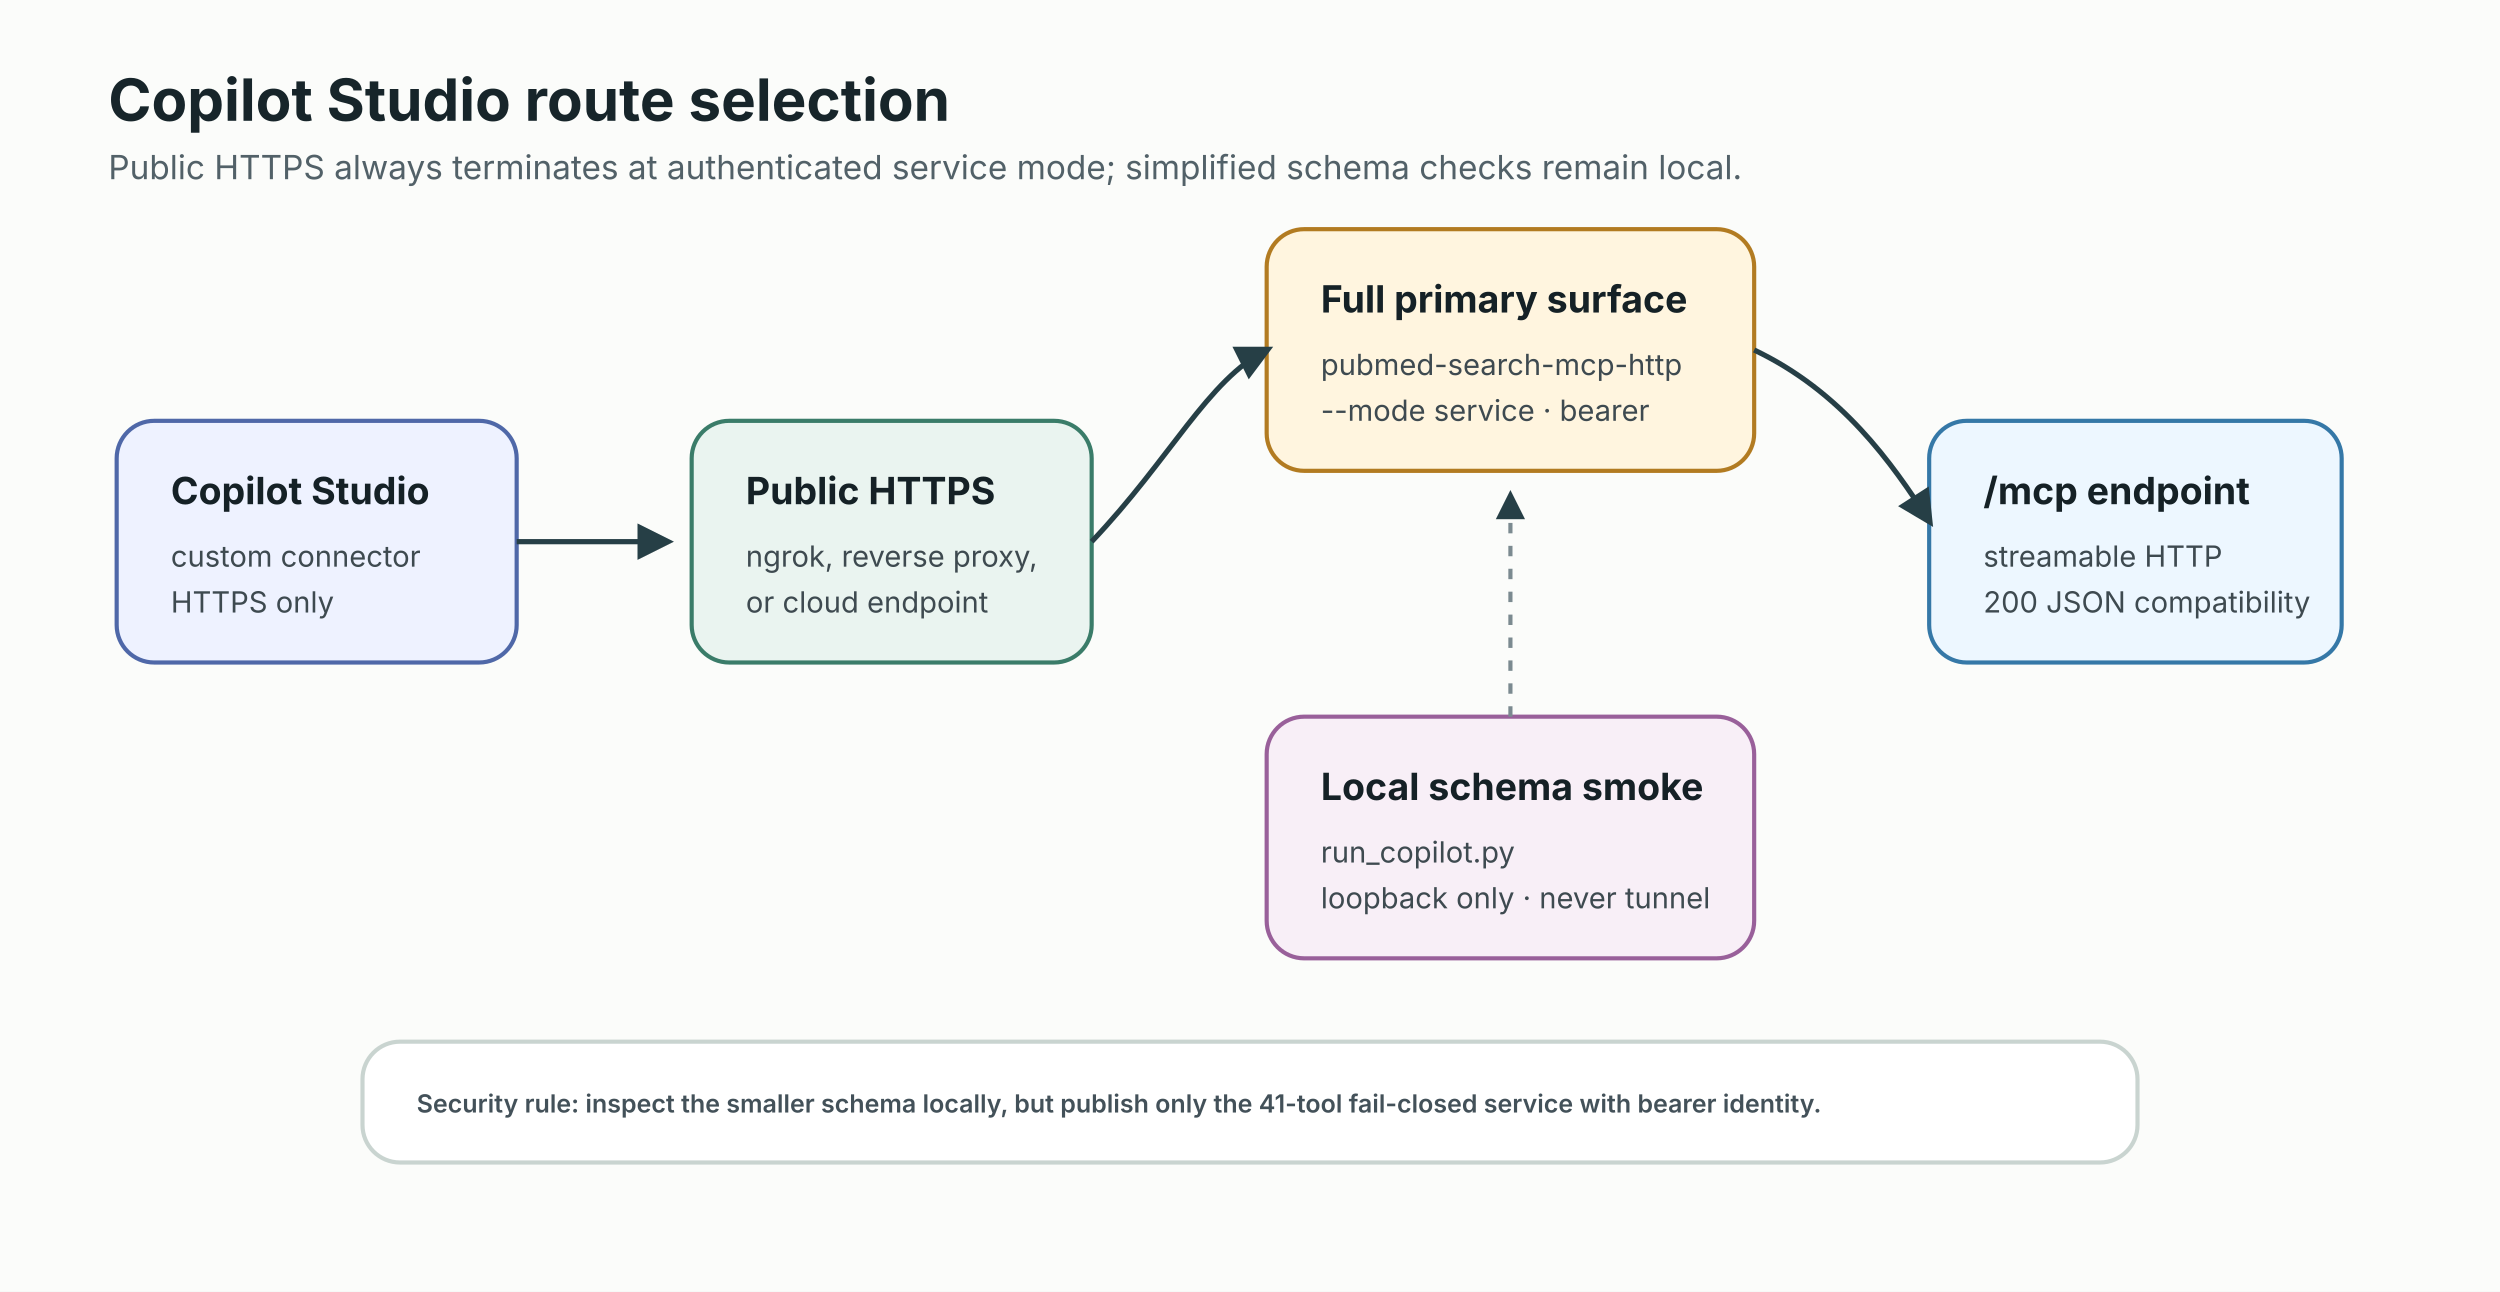
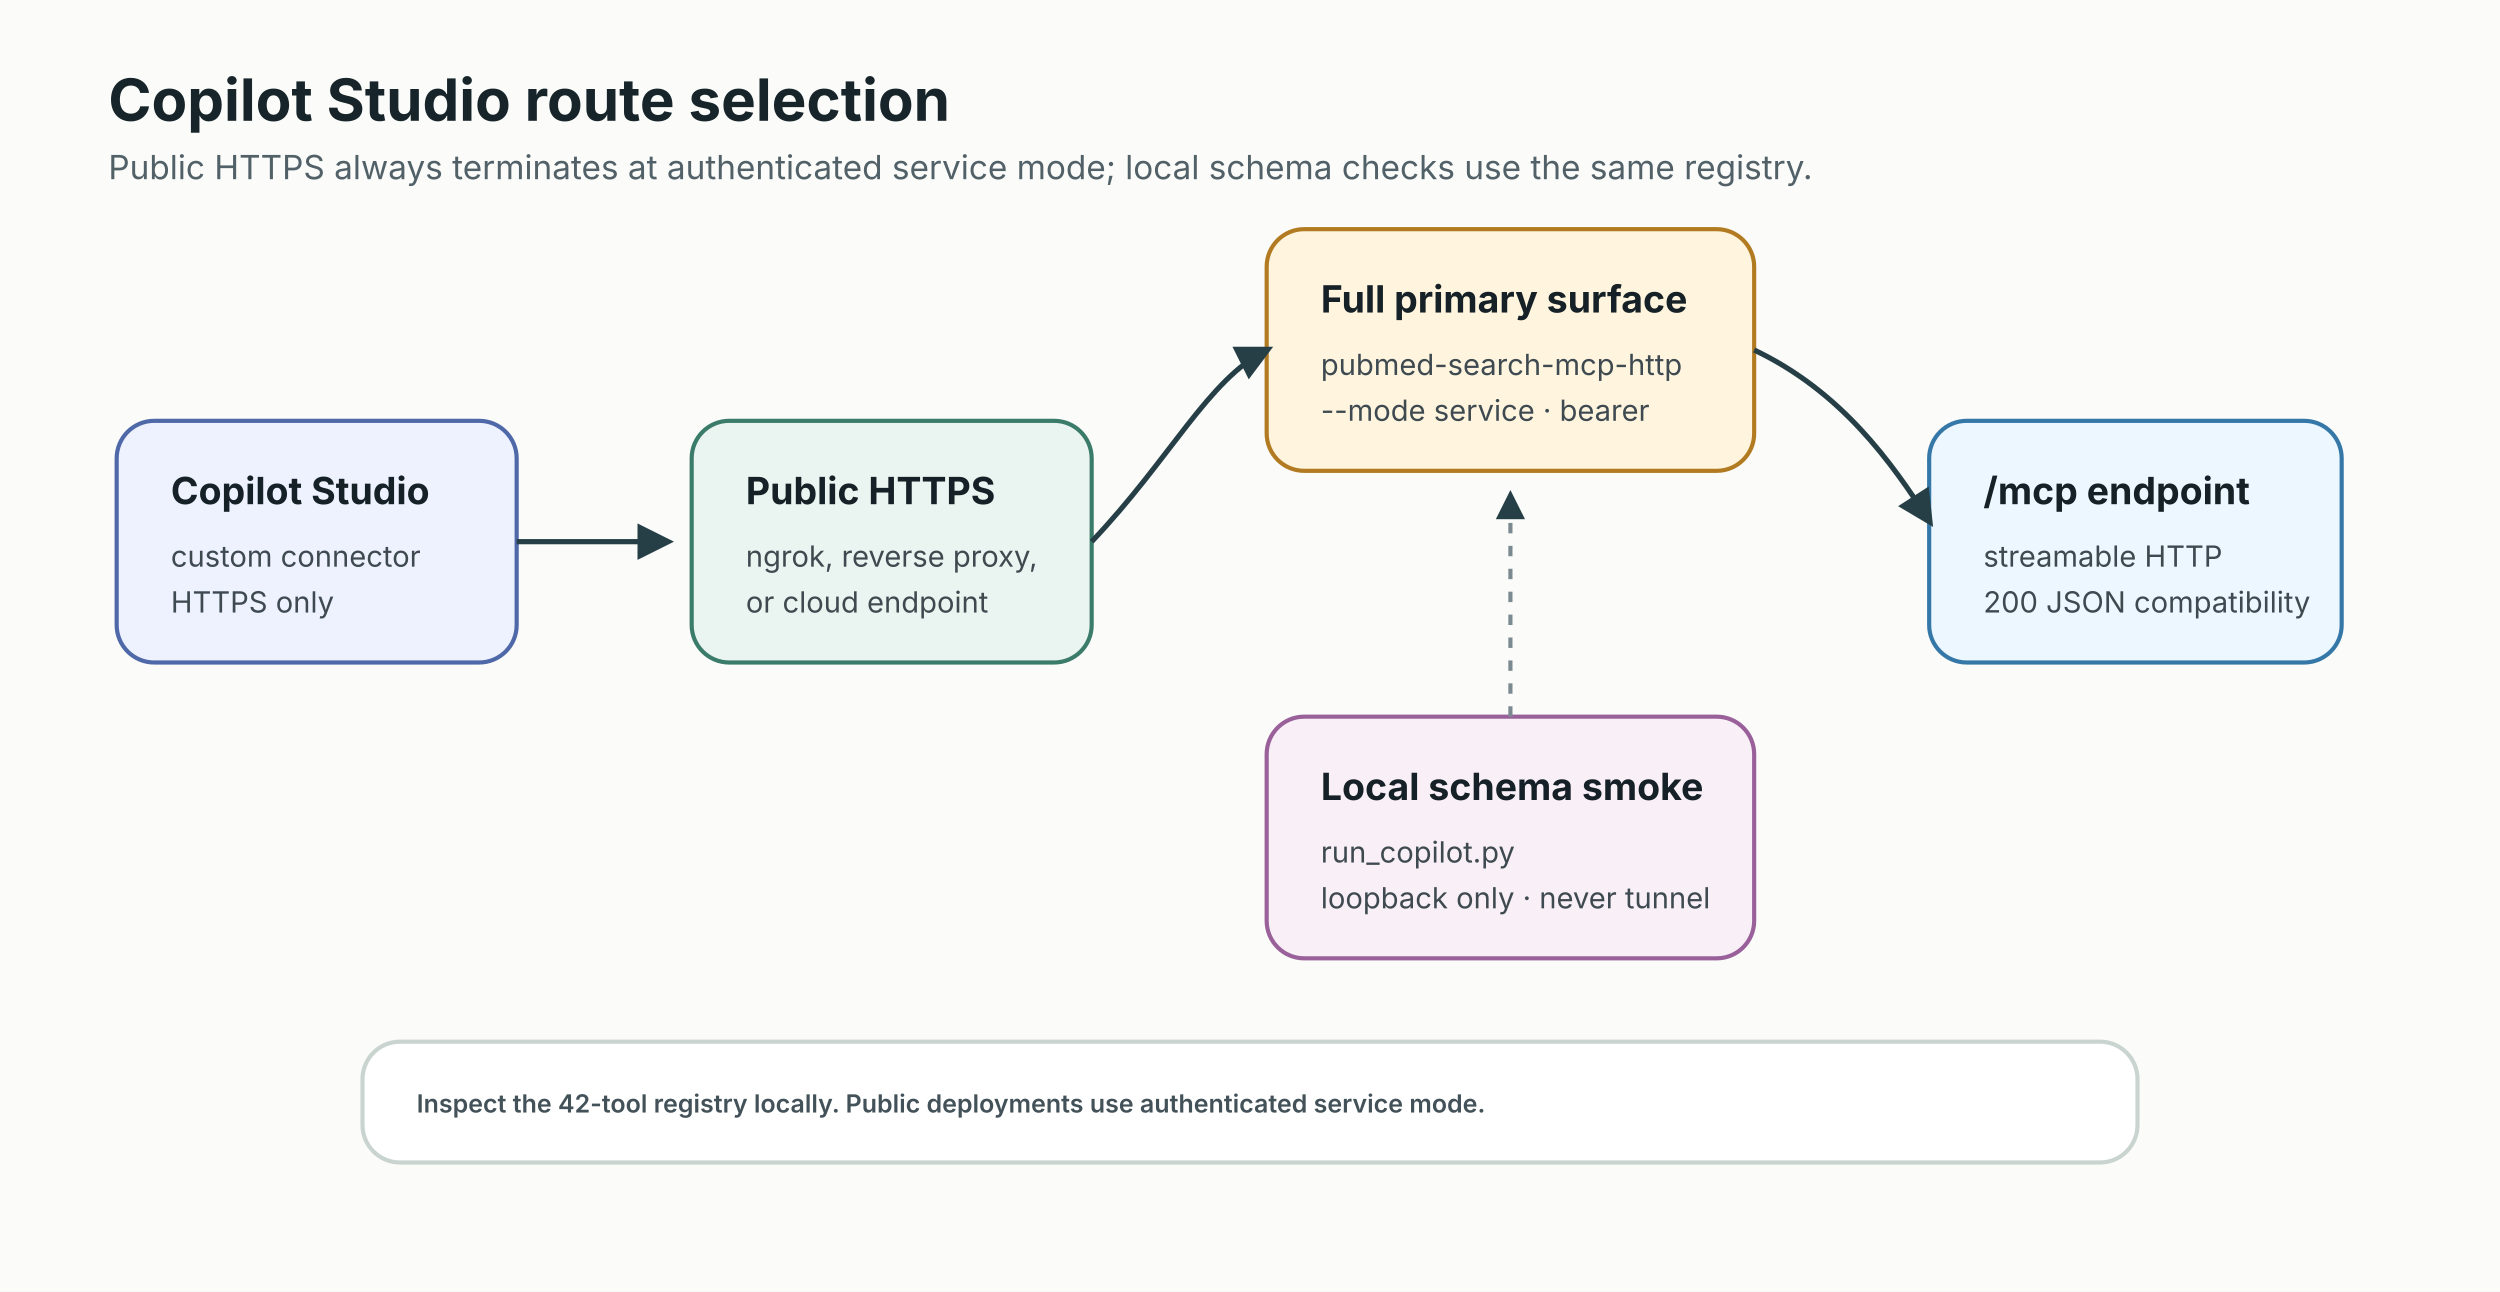
<svg xmlns="http://www.w3.org/2000/svg" width="1200" height="620" viewBox="0 0 1200 620" role="img" aria-labelledby="title desc">
  <defs>
    <marker id="arrow" viewBox="0 0 10 10" refX="8" refY="5" markerWidth="7" markerHeight="7" orient="auto-start-reverse">
      <path d="M 0 0 L 10 5 L 0 10 z" fill="#263f46" />
    </marker>
    <style>
      .bg { fill: #fbfcfa; }
      .title { font: 700 28px system-ui, -apple-system, BlinkMacSystemFont, "Segoe UI", sans-serif; fill: #17252a; }
      .subtitle { font: 400 16px system-ui, -apple-system, BlinkMacSystemFont, "Segoe UI", sans-serif; fill: #526168; }
      .box { stroke-width: 2; rx: 18; }
      .label { font: 700 18px system-ui, -apple-system, BlinkMacSystemFont, "Segoe UI", sans-serif; fill: #152126; }
      .body { font: 400 14px system-ui, -apple-system, BlinkMacSystemFont, "Segoe UI", sans-serif; fill: #3e4a50; }
      .small { font: 600 12px system-ui, -apple-system, BlinkMacSystemFont, "Segoe UI", sans-serif; fill: #435159; }
      .arrow { fill: none; stroke: #263f46; stroke-width: 2.5; marker-end: url(#arrow); }
      .soft { fill: none; stroke: #7b8a90; stroke-width: 2; stroke-dasharray: 5 6; marker-end: url(#arrow); }
    </style>
  </defs>
  <rect class="bg" width="1200" height="620" />
  <text class="title" x="52" y="58">Copilot Studio route selection</text>
-   <text class="subtitle" x="52" y="86">Public HTTPS always terminates at authenticated service mode; simplified schema checks remain local.</text>
+   <text class="subtitle" x="52" y="86">Public HTTPS always terminates at authenticated service mode; local schema checks use the same registry.</text>
  <rect class="box" x="56" y="202" width="192" height="116" fill="#eef2ff" stroke="#4f68a8" />
  <text class="label" x="82" y="242">Copilot Studio</text>
  <text class="body" x="82" y="272">custom connector</text>
  <text class="body" x="82" y="294">HTTPS only</text>
  <rect class="box" x="332" y="202" width="192" height="116" fill="#eaf4f0" stroke="#3a7c69" />
  <text class="label" x="358" y="242">Public HTTPS</text>
  <text class="body" x="358" y="272">ngrok, reverse proxy,</text>
  <text class="body" x="358" y="294">or cloud endpoint</text>
  <rect class="box" x="608" y="110" width="234" height="116" fill="#fff5df" stroke="#b27b21" />
  <text class="label" x="634" y="150">Full primary surface</text>
  <text class="body" x="634" y="180">pubmed-search-mcp-http</text>
  <text class="body" x="634" y="202">--mode service · bearer</text>
  <rect class="box" x="608" y="344" width="234" height="116" fill="#f8eff7" stroke="#99609a" />
  <text class="label" x="634" y="384">Local schema smoke</text>
  <text class="body" x="634" y="414">run_copilot.py</text>
  <text class="body" x="634" y="436">loopback only · never tunnel</text>
  <rect class="box" x="926" y="202" width="198" height="116" fill="#edf7ff" stroke="#3578a7" />
  <text class="label" x="952" y="242">/mcp endpoint</text>
  <text class="body" x="952" y="272">streamable HTTP</text>
  <text class="body" x="952" y="294">200 JSON compatibility</text>
  <path class="arrow" d="M 248 260 H 320" />
  <path class="arrow" d="M 524 260 C 562 220 580 182 608 168" />
  <path class="arrow" d="M 842 168 C 884 188 908 222 926 250" />
  <path class="soft" d="M 725 344 V 238" />
  <rect x="174" y="500" width="852" height="58" rx="18" fill="#ffffff" stroke="#c9d4d0" stroke-width="2" />
-   <text class="small" x="200" y="534">Security rule: inspect the smaller schema locally, but publish only the 41-tool fail-closed service with bearer identity.</text>
+   <text class="small" x="200" y="534">Inspect the 42-tool registry locally. Public deployments use authenticated service mode.</text>
</svg>
